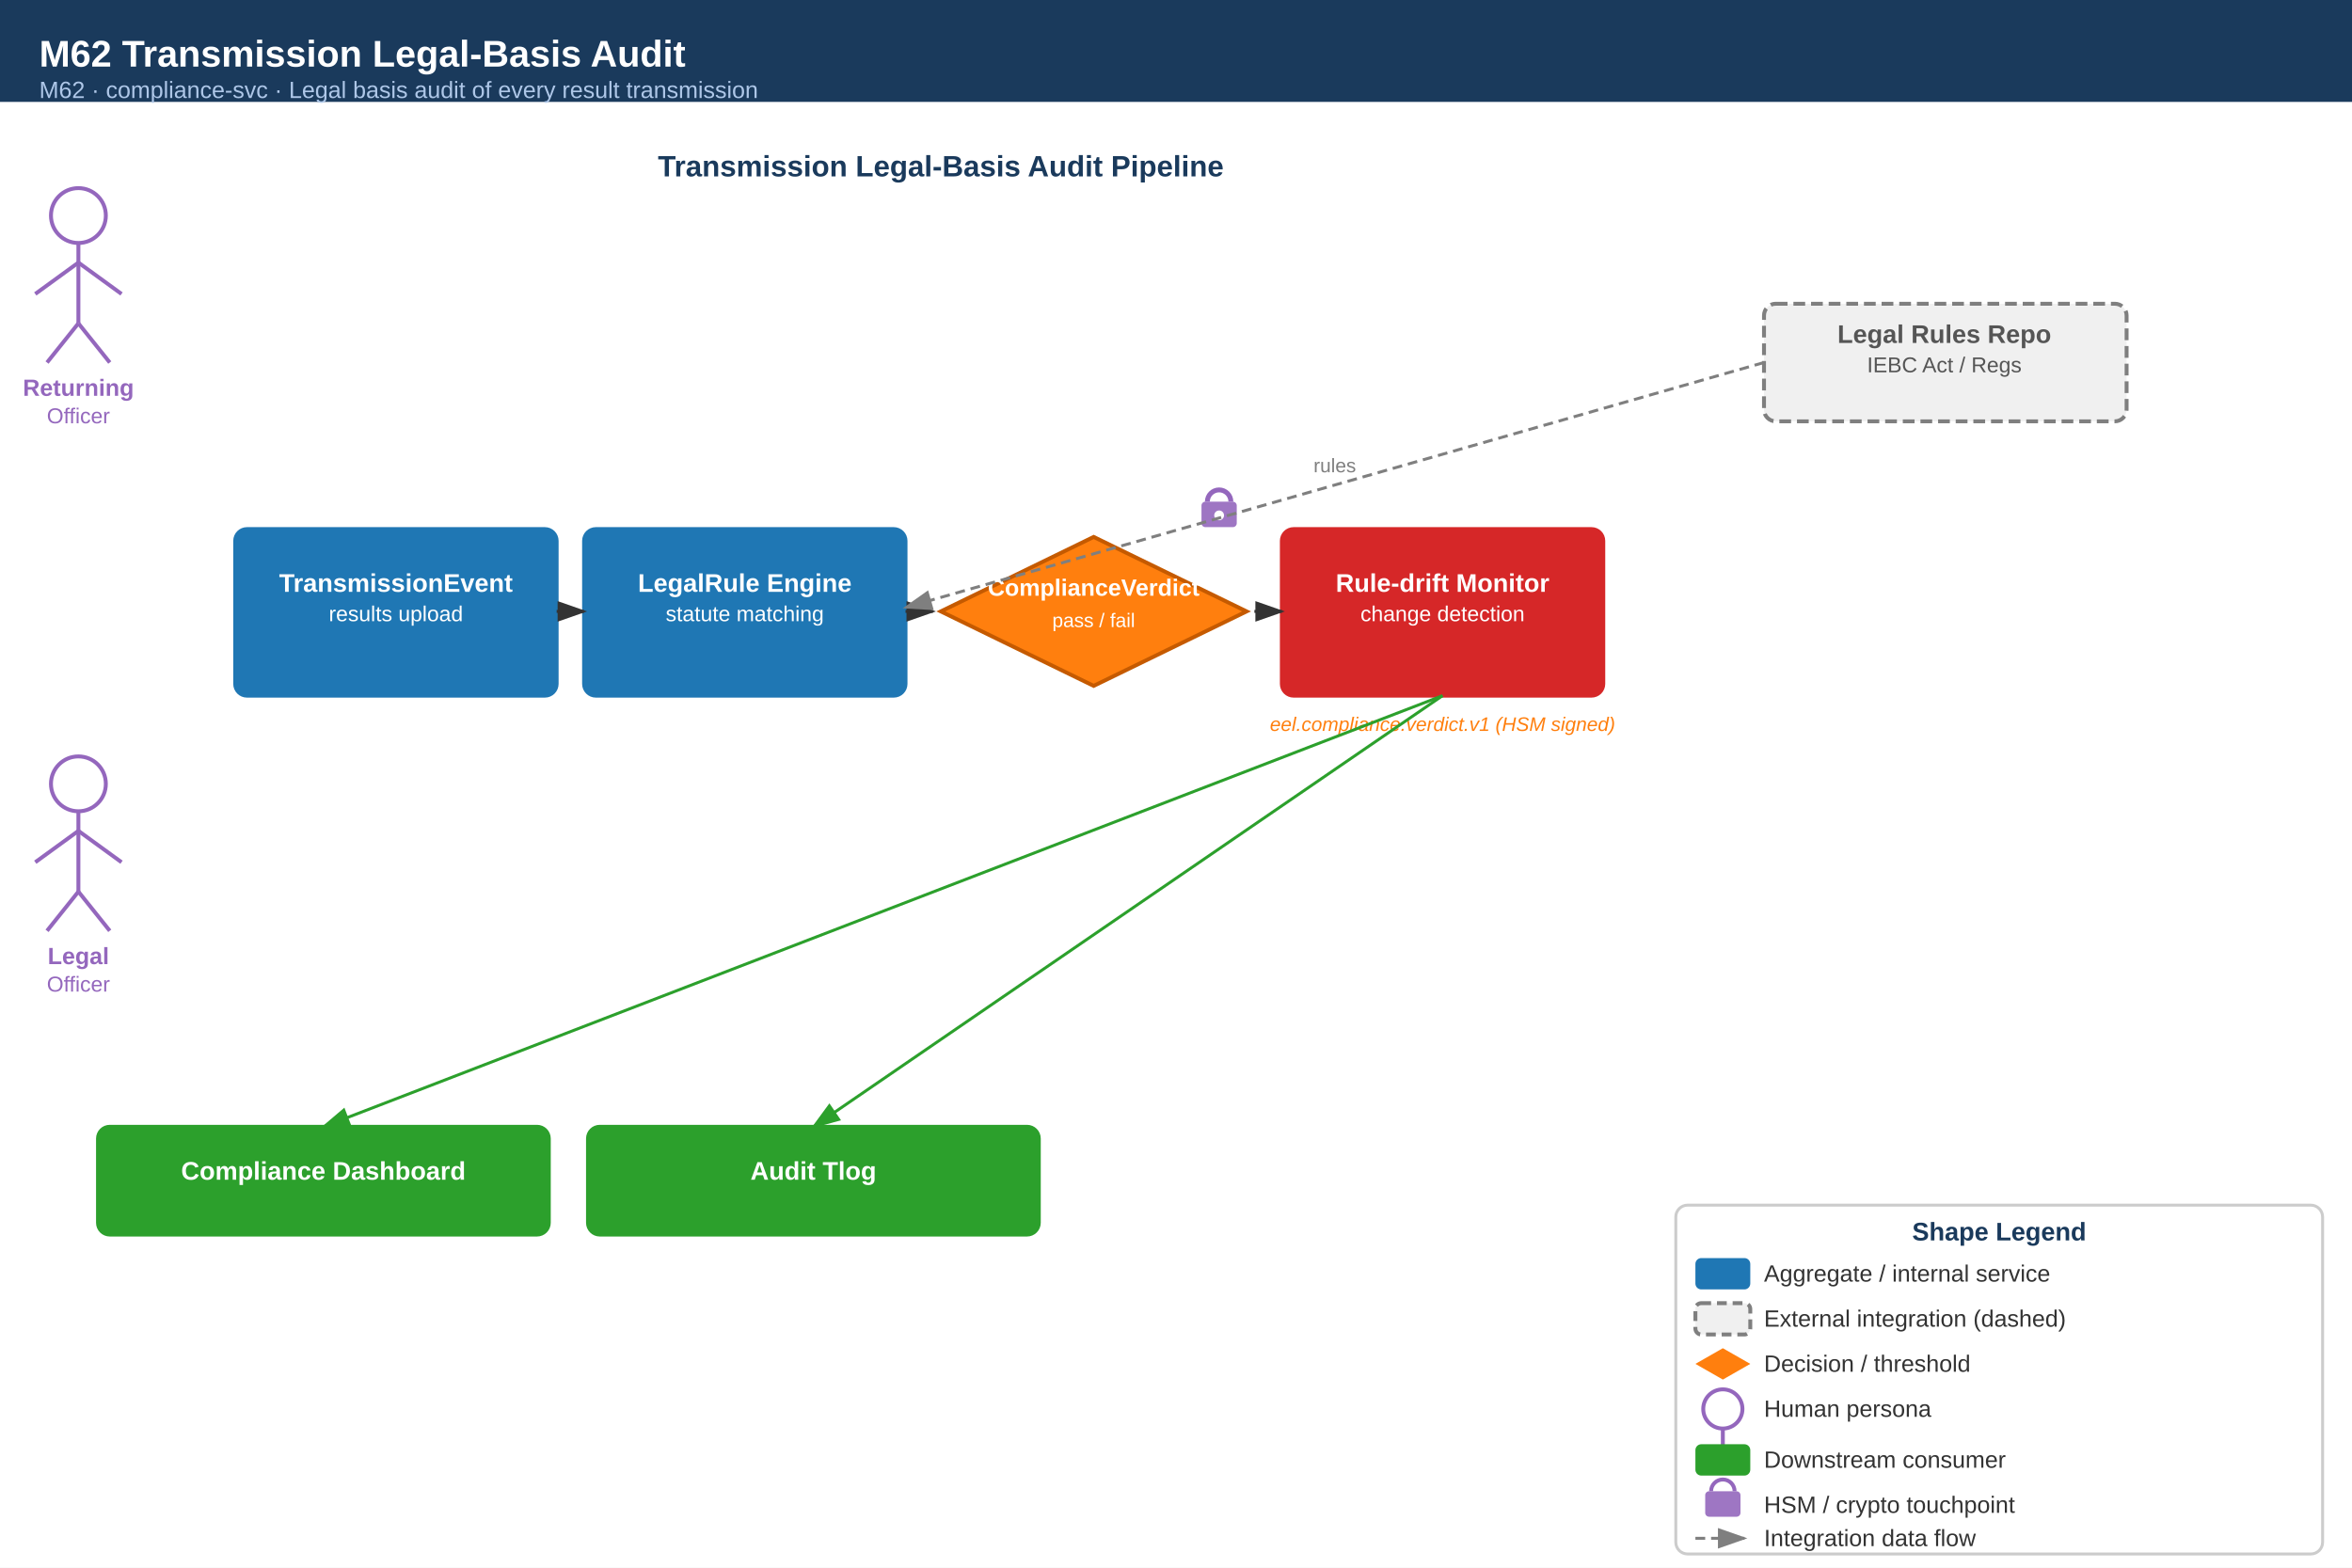
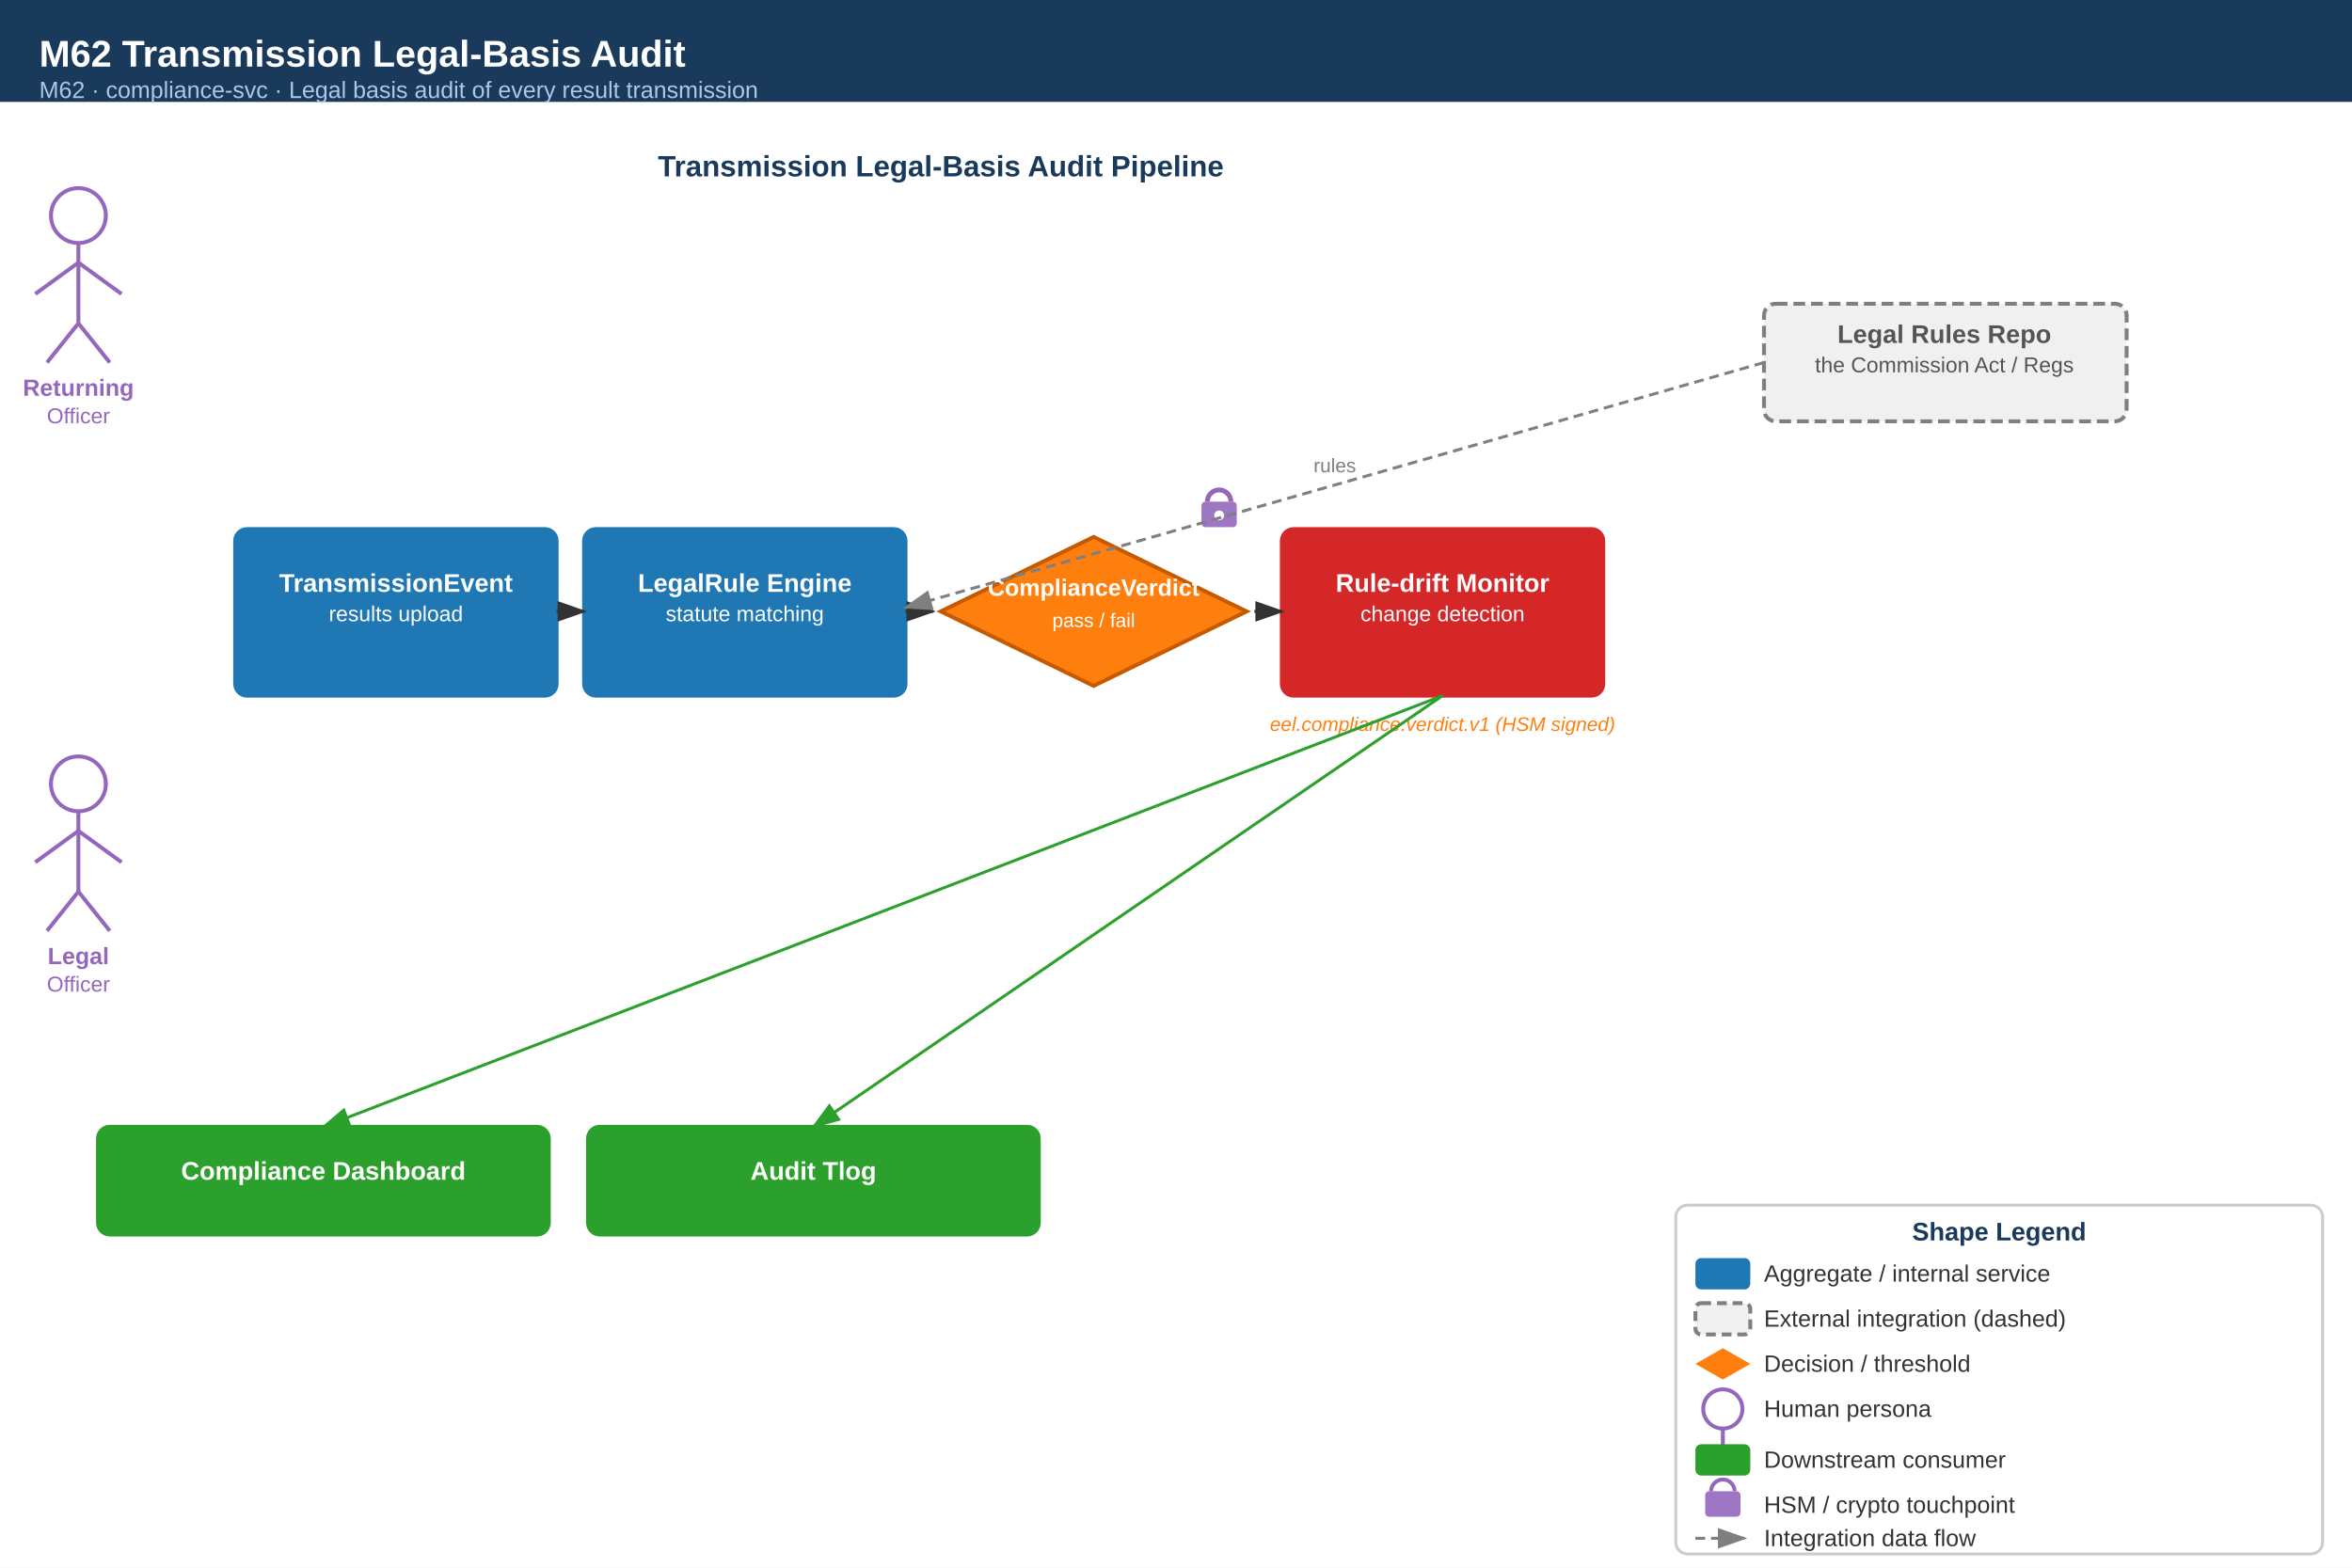
<svg xmlns="http://www.w3.org/2000/svg" viewBox="0 0 1200 800" font-family="Arial,Helvetica,sans-serif">
  <defs>
    <marker id="arr" markerWidth="10" markerHeight="7" refX="9" refY="3.5" orient="auto">
      <polygon points="0 0, 10 3.5, 0 7" fill="#333" />
    </marker>
    <marker id="arr-g" markerWidth="10" markerHeight="7" refX="9" refY="3.5" orient="auto">
      <polygon points="0 0, 10 3.5, 0 7" fill="#2ca02c" />
    </marker>
    <marker id="arr-gr" markerWidth="10" markerHeight="7" refX="9" refY="3.5" orient="auto">
      <polygon points="0 0, 10 3.5, 0 7" fill="#7f7f7f" />
    </marker>
    <marker id="arr-o" markerWidth="10" markerHeight="7" refX="9" refY="3.5" orient="auto">
      <polygon points="0 0, 10 3.5, 0 7" fill="#ff7f0e" />
    </marker>
    <marker id="arr-p" markerWidth="10" markerHeight="7" refX="9" refY="3.5" orient="auto">
      <polygon points="0 0, 10 3.5, 0 7" fill="#9467bd" />
    </marker>
  </defs>
  <rect width="1200" height="800" fill="white" />
  <rect x="0" y="0" width="1200" height="52" fill="#1a3a5c" />
  <text x="20" y="34" font-size="19" font-weight="bold" fill="white">M62 Transmission Legal-Basis Audit</text>
  <text x="20" y="50" font-size="12" fill="#aec7e8">M62 · compliance-svc · Legal basis audit of every result transmission</text>
  <text x="480" y="90" font-size="15" font-weight="bold" text-anchor="middle" fill="#1a3a5c">Transmission Legal-Basis Audit Pipeline</text>
  <circle cx="40" cy="110" r="14" fill="none" stroke="#9467bd" stroke-width="2" />
  <line x1="40" y1="124" x2="40" y2="165" stroke="#9467bd" stroke-width="2" />
  <line x1="40" y1="134" x2="18" y2="150" stroke="#9467bd" stroke-width="2" />
  <line x1="40" y1="134" x2="62" y2="150" stroke="#9467bd" stroke-width="2" />
  <line x1="40" y1="165" x2="24" y2="185" stroke="#9467bd" stroke-width="2" />
  <line x1="40" y1="165" x2="56" y2="185" stroke="#9467bd" stroke-width="2" />
  <text x="40" y="202" font-size="12" text-anchor="middle" fill="#9467bd" font-weight="bold">Returning</text>
  <text x="40" y="216" font-size="11" text-anchor="middle" fill="#9467bd">Officer</text>
  <circle cx="40" cy="400" r="14" fill="none" stroke="#9467bd" stroke-width="2" />
  <line x1="40" y1="414" x2="40" y2="455" stroke="#9467bd" stroke-width="2" />
  <line x1="40" y1="424" x2="18" y2="440" stroke="#9467bd" stroke-width="2" />
  <line x1="40" y1="424" x2="62" y2="440" stroke="#9467bd" stroke-width="2" />
  <line x1="40" y1="455" x2="24" y2="475" stroke="#9467bd" stroke-width="2" />
  <line x1="40" y1="455" x2="56" y2="475" stroke="#9467bd" stroke-width="2" />
  <text x="40" y="492" font-size="12" text-anchor="middle" fill="#9467bd" font-weight="bold">Legal</text>
  <text x="40" y="506" font-size="11" text-anchor="middle" fill="#9467bd">Officer</text>
  <rect x="120" y="270" width="164" height="85" rx="6" fill="#1f77b4" stroke="#1f77b4" stroke-width="2" />
  <text x="202" y="302" font-size="13" text-anchor="middle" fill="white" font-weight="bold">TransmissionEvent</text>
  <text x="202" y="317" font-size="11" text-anchor="middle" fill="white">results upload</text>
  <rect x="298" y="270" width="164" height="85" rx="6" fill="#1f77b4" stroke="#1f77b4" stroke-width="2" />
  <text x="380" y="302" font-size="13" text-anchor="middle" fill="white" font-weight="bold">LegalRule Engine</text>
  <text x="380" y="317" font-size="11" text-anchor="middle" fill="white">statute matching</text>
  <polygon points="558,274 636,312 558,350 480,312" fill="#ff7f0e" stroke="#c55a00" stroke-width="2" />
  <text x="558" y="304" font-size="12" text-anchor="middle" fill="white" font-weight="bold">ComplianceVerdict</text>
  <text x="558" y="320" font-size="10" text-anchor="middle" fill="white">pass / fail</text>
  <rect x="654" y="270" width="164" height="85" rx="6" fill="#d62728" stroke="#d62728" stroke-width="2" />
  <text x="736" y="302" font-size="13" text-anchor="middle" fill="white" font-weight="bold">Rule-drift Monitor</text>
  <text x="736" y="317" font-size="11" text-anchor="middle" fill="white">change detection</text>
  <line x1="284" y1="312" x2="298" y2="312" stroke="#333" stroke-width="1.5" marker-end="url(#arr)" />
  <line x1="462" y1="312" x2="476" y2="312" stroke="#333" stroke-width="1.5" marker-end="url(#arr)" />
  <line x1="640" y1="312" x2="654" y2="312" stroke="#333" stroke-width="1.5" marker-end="url(#arr)" />
  <rect x="613" y="256" width="18" height="13" rx="2" fill="#9467bd" opacity="0.9" />
  <path d="M 616 256 a 6 6 0 0 1 12 0" fill="none" stroke="#9467bd" stroke-width="2.5" />
  <circle cx="622" cy="263" r="2.5" fill="white" />
  <rect x="900" y="155" width="185" height="60" rx="6" fill="#f0f0f0" stroke="#7f7f7f" stroke-width="2" stroke-dasharray="6,3" />
  <text x="992" y="175" font-size="13" text-anchor="middle" fill="#555" font-weight="bold">Legal Rules Repo</text>
-   <text x="992" y="190" font-size="11" text-anchor="middle" fill="#555">IEBC Act / Regs</text>
+   <text x="992" y="190" font-size="11" text-anchor="middle" fill="#555">the Commission Act / Regs</text>
  <line x1="900" y1="185" x2="462" y2="310" stroke="#7f7f7f" stroke-width="1.5" marker-end="url(#arr-gr)" stroke-dasharray="5,3" />
  <text x="681" y="241" font-size="10" text-anchor="middle" fill="#7f7f7f">rules</text>
  <text x="736" y="373" font-size="10" text-anchor="middle" fill="#ff7f0e" font-style="italic">eel.compliance.verdict.v1 (HSM signed)</text>
  <rect x="50" y="575" width="230" height="55" rx="6" fill="#2ca02c" stroke="#2ca02c" stroke-width="2" />
  <text x="165" y="602" font-size="13" text-anchor="middle" fill="white" font-weight="bold">Compliance Dashboard</text>
  <rect x="300" y="575" width="230" height="55" rx="6" fill="#2ca02c" stroke="#2ca02c" stroke-width="2" />
  <text x="415" y="602" font-size="13" text-anchor="middle" fill="white" font-weight="bold">Audit Tlog</text>
  <line x1="736" y1="355" x2="165" y2="575" stroke="#2ca02c" stroke-width="1.5" marker-end="url(#arr-g)" />
  <line x1="736" y1="355" x2="415" y2="575" stroke="#2ca02c" stroke-width="1.5" marker-end="url(#arr-g)" />
  <rect x="855" y="615" width="330" height="178" rx="6" fill="white" stroke="#ccc" stroke-width="1.5" />
  <text x="1020" y="633" font-size="13" font-weight="bold" text-anchor="middle" fill="#1a3a5c">Shape Legend</text>
  <rect x="865" y="642" width="28" height="16" rx="3" fill="#1f77b4" />
  <text x="900" y="654" font-size="12" fill="#333">Aggregate / internal service</text>
  <rect x="865" y="665" width="28" height="16" rx="3" fill="#f0f0f0" stroke="#7f7f7f" stroke-dasharray="5,3" stroke-width="2" />
  <text x="900" y="677" font-size="12" fill="#333">External integration (dashed)</text>
  <polygon points="879,688 893,696 879,704 865,696" fill="#ff7f0e" />
  <text x="900" y="700" font-size="12" fill="#333">Decision / threshold</text>
  <circle cx="879" cy="719" r="10" fill="none" stroke="#9467bd" stroke-width="2" />
  <line x1="879" y1="729" x2="879" y2="739" stroke="#9467bd" stroke-width="2" />
  <text x="900" y="723" font-size="12" fill="#333">Human persona</text>
  <rect x="865" y="737" width="28" height="16" rx="3" fill="#2ca02c" />
  <text x="900" y="749" font-size="12" fill="#333">Downstream consumer</text>
  <rect x="870" y="761" width="18" height="13" rx="2" fill="#9467bd" opacity="0.9" />
  <path d="M 873 761 a 6 6 0 0 1 12 0" fill="none" stroke="#9467bd" stroke-width="2" />
  <text x="900" y="772" font-size="12" fill="#333">HSM / crypto touchpoint</text>
  <line x1="865" y1="785" x2="890" y2="785" stroke="#7f7f7f" stroke-width="1.5" marker-end="url(#arr-gr)" stroke-dasharray="5,3" />
  <text x="900" y="789" font-size="12" fill="#333">Integration data flow</text>
</svg>
